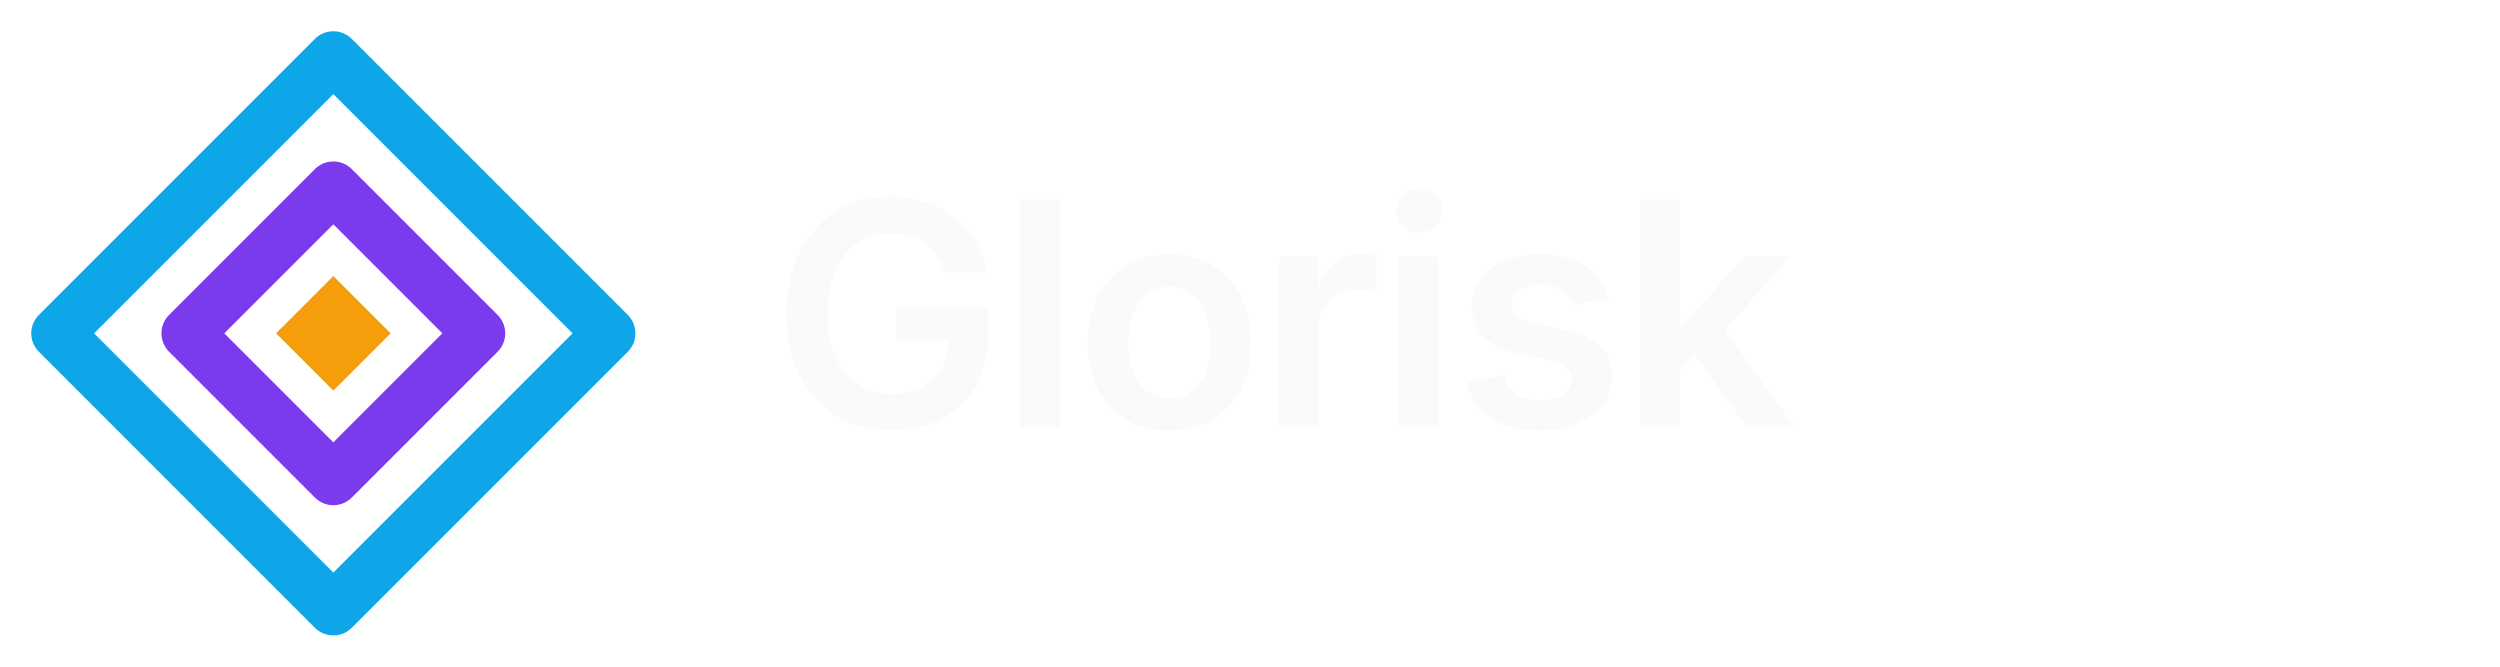
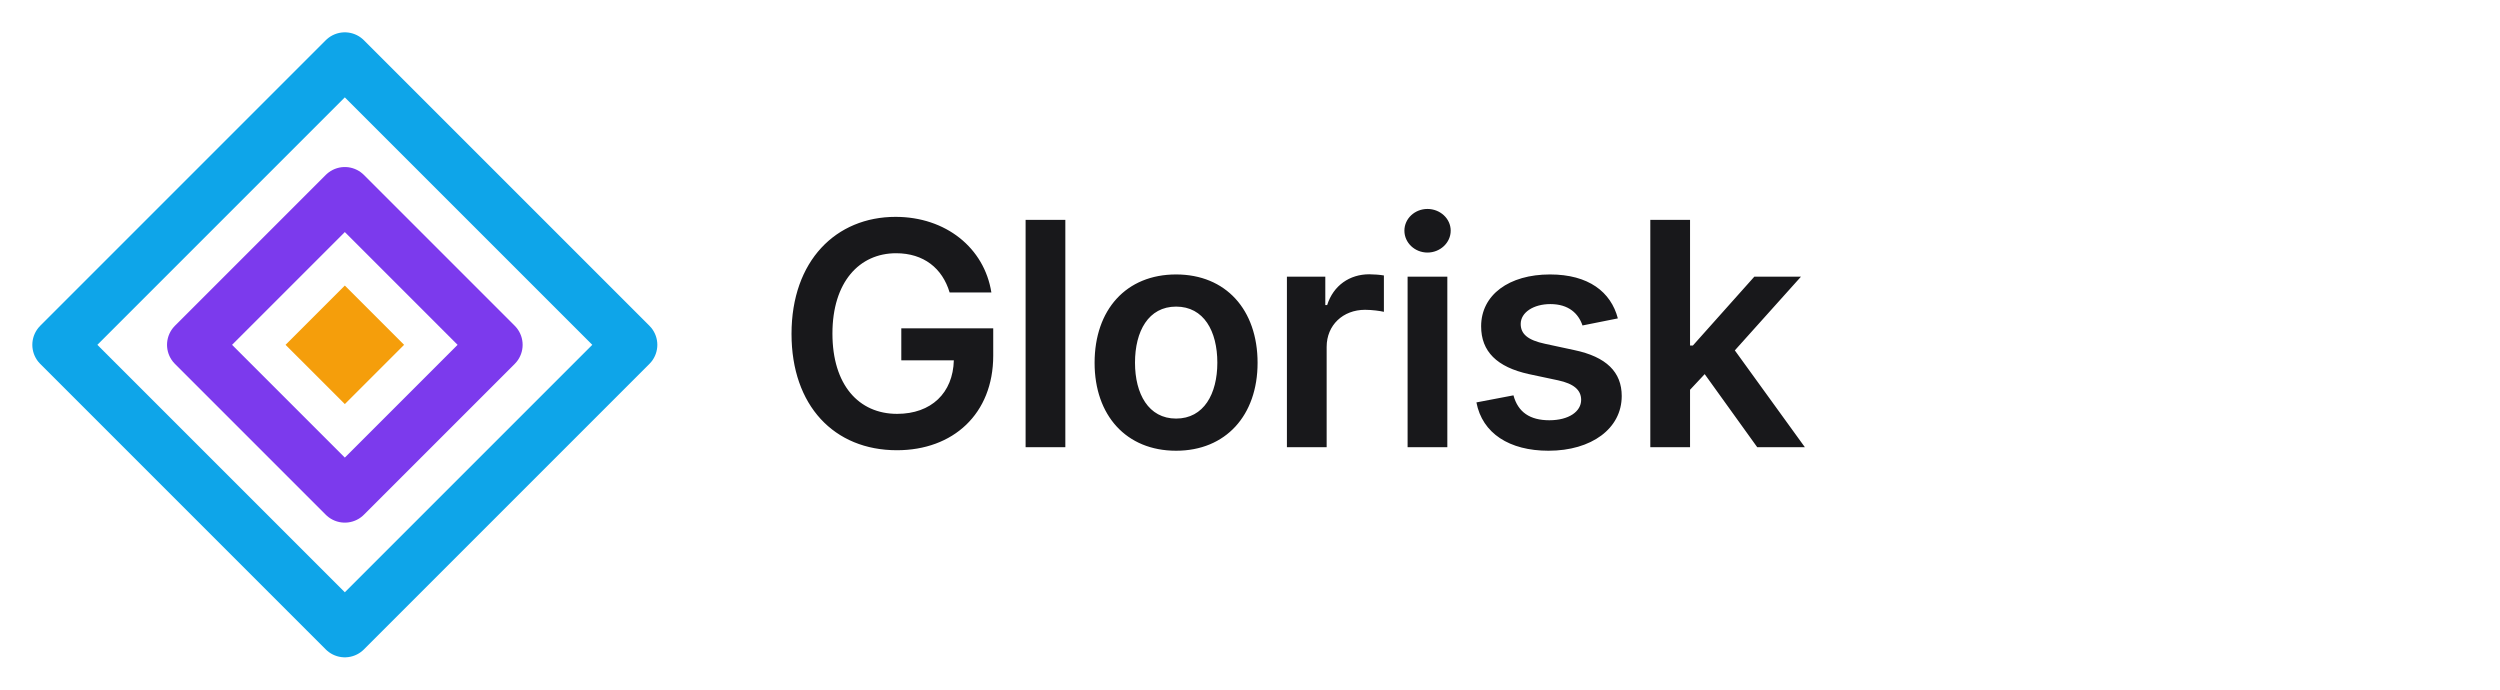
- <svg xmlns="http://www.w3.org/2000/svg" viewBox="0 0 240 64" width="240" height="64" role="img" aria-label="Glorisk">
+ <svg xmlns="http://www.w3.org/2000/svg" viewBox="0 0 232 64" width="232" height="64" role="img" aria-label="Glorisk">
+   <style>
+     /* Adapts to the page it is dropped on, including GitHub's two themes. */
+     .wordmark { fill: #18181b; }
+     @media (prefers-color-scheme: dark) {
+       .wordmark { fill: #fafafa; }
+     }
+   </style>
  <g fill="none" stroke-width="5" stroke-linejoin="round">
    <path d="M32 5.5 58.5 32 32 58.5 5.5 32Z" stroke="#0EA5E9" />
    <path d="M32 18 46 32 32 46 18 32Z" stroke="#7C3AED" />
  </g>
  <path d="M32 26.5 37.5 32 32 37.5 26.5 32Z" fill="#F59E0B" />
-   <text x="74" y="41" font-family="Inter, ui-sans-serif, system-ui, -apple-system, 'Segoe UI', Roboto, sans-serif" font-size="30" font-weight="600" letter-spacing="-0.6" fill="#FAFAFA">Glorisk</text>
+   <text class="wordmark" x="72" y="41.5" font-family="Inter, ui-sans-serif, system-ui, -apple-system, 'Segoe UI', Roboto, sans-serif" font-size="29" font-weight="600" letter-spacing="-0.5">Glorisk</text>
</svg>
